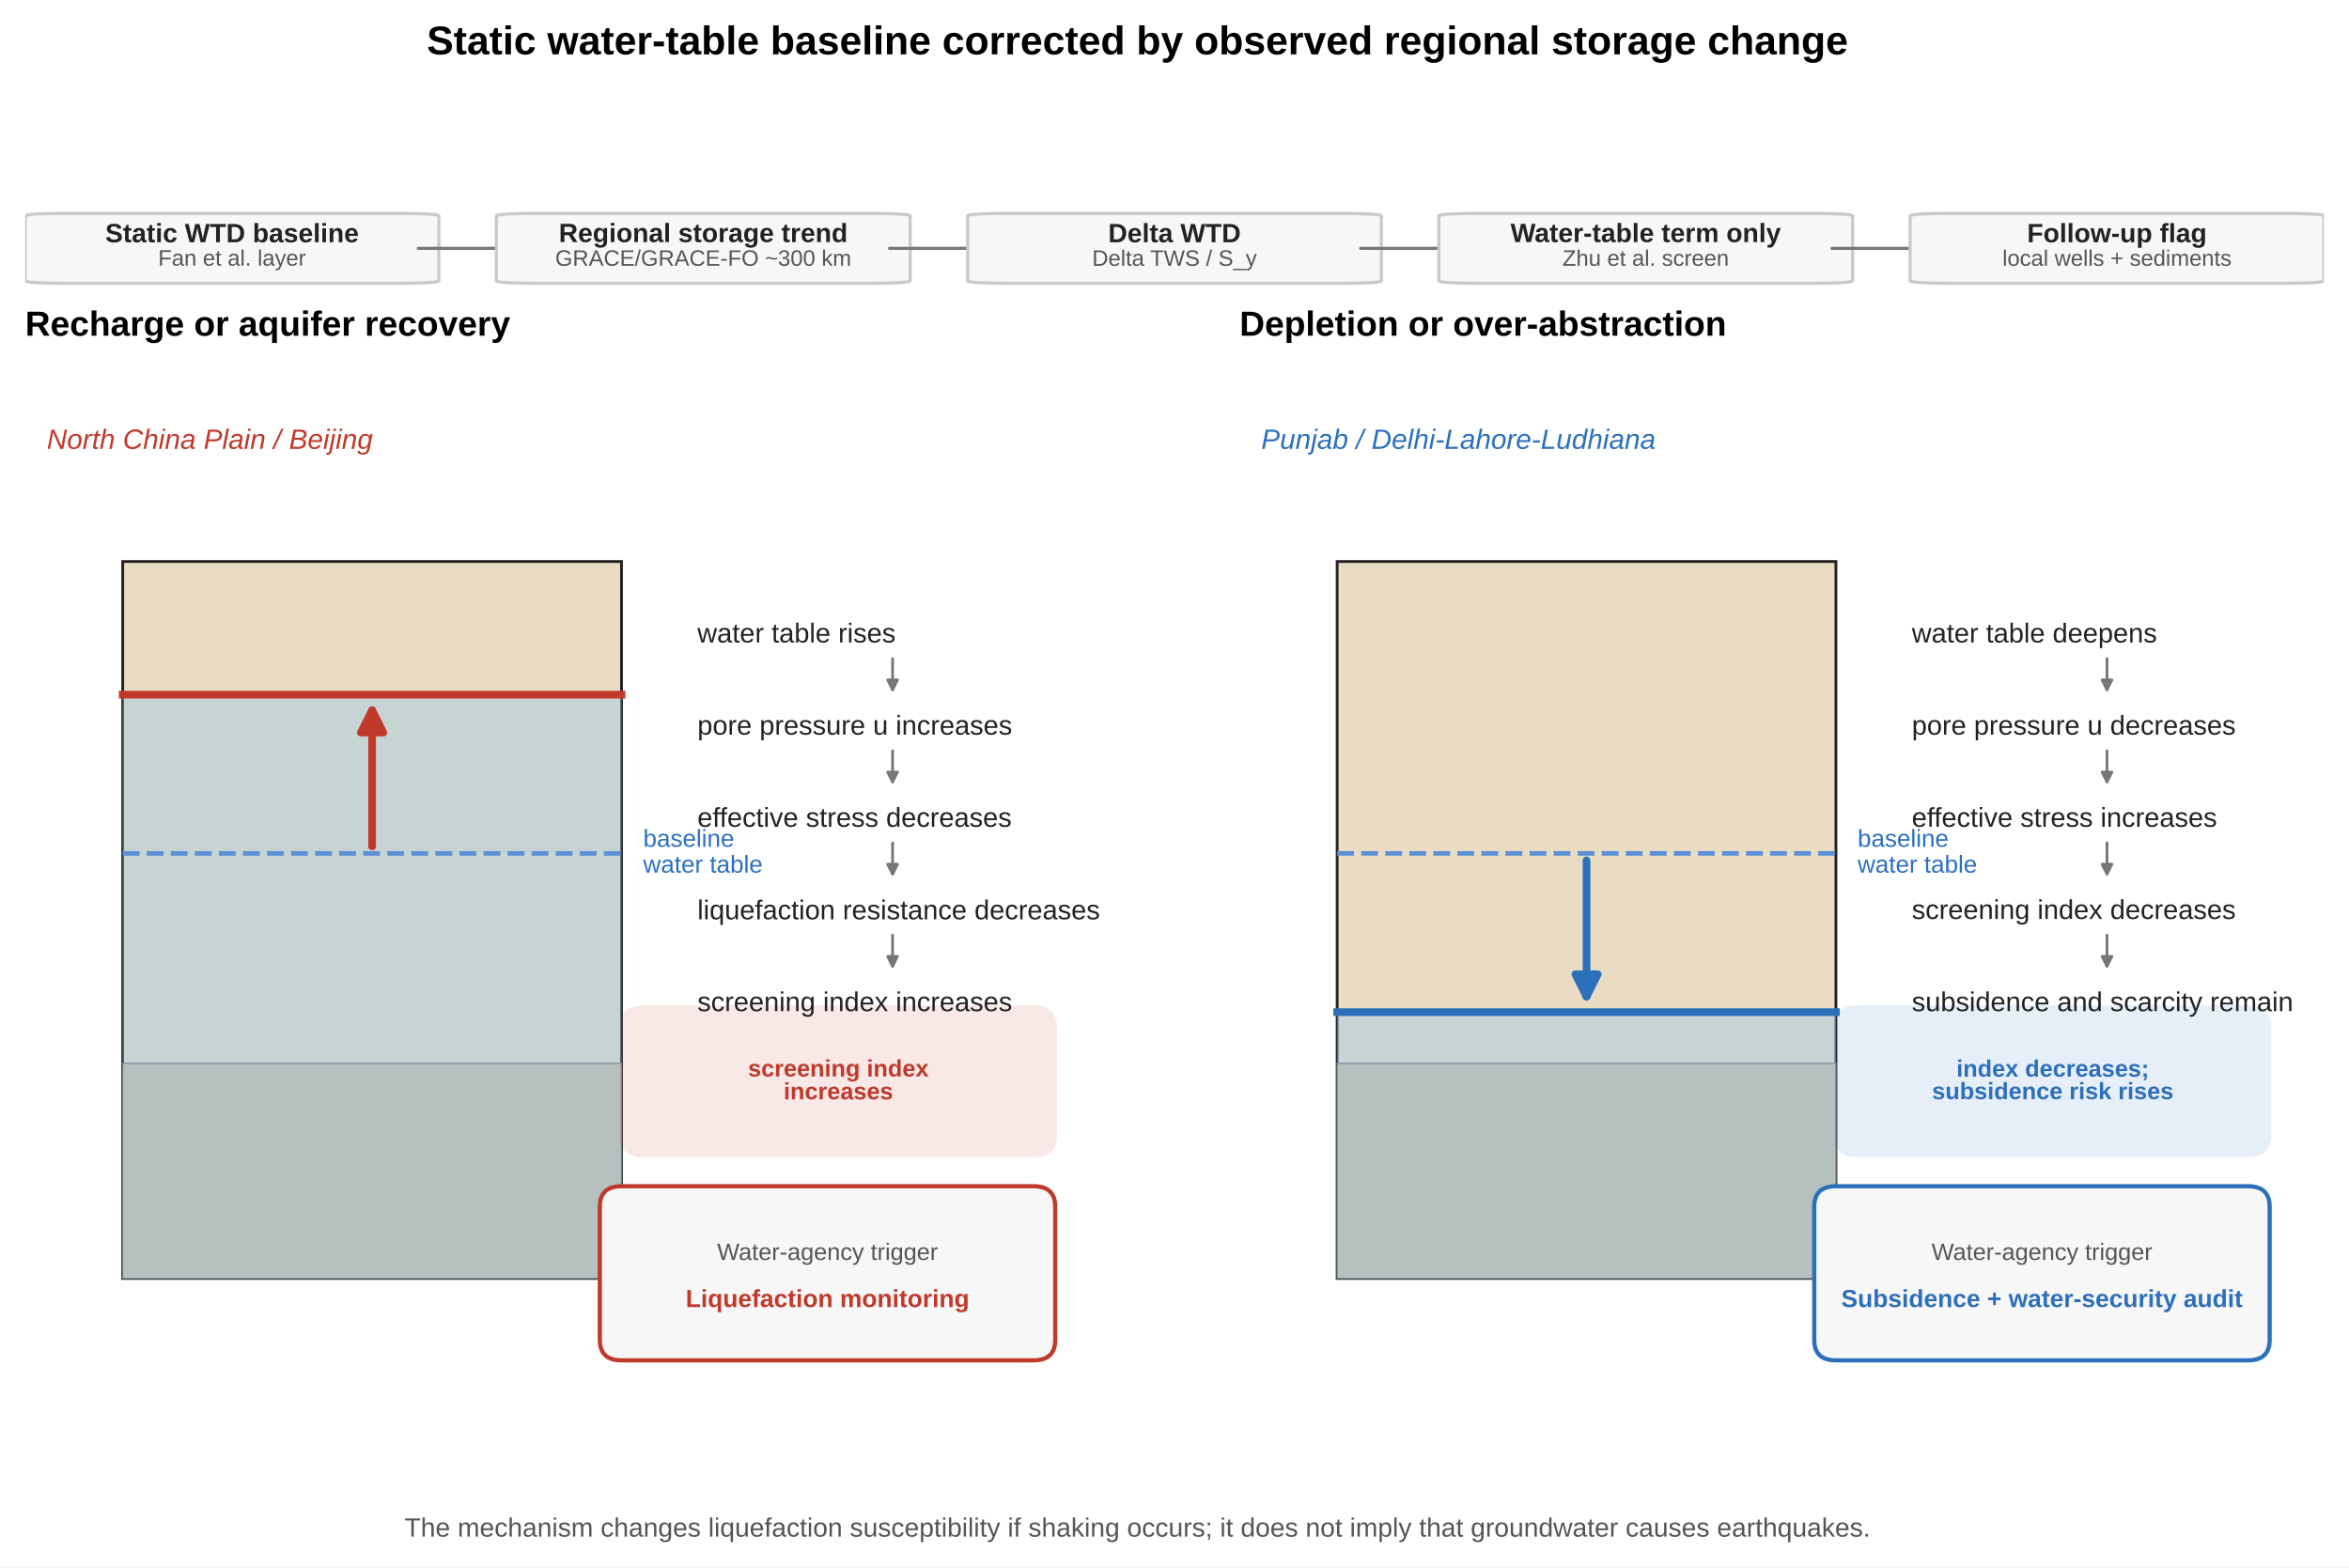
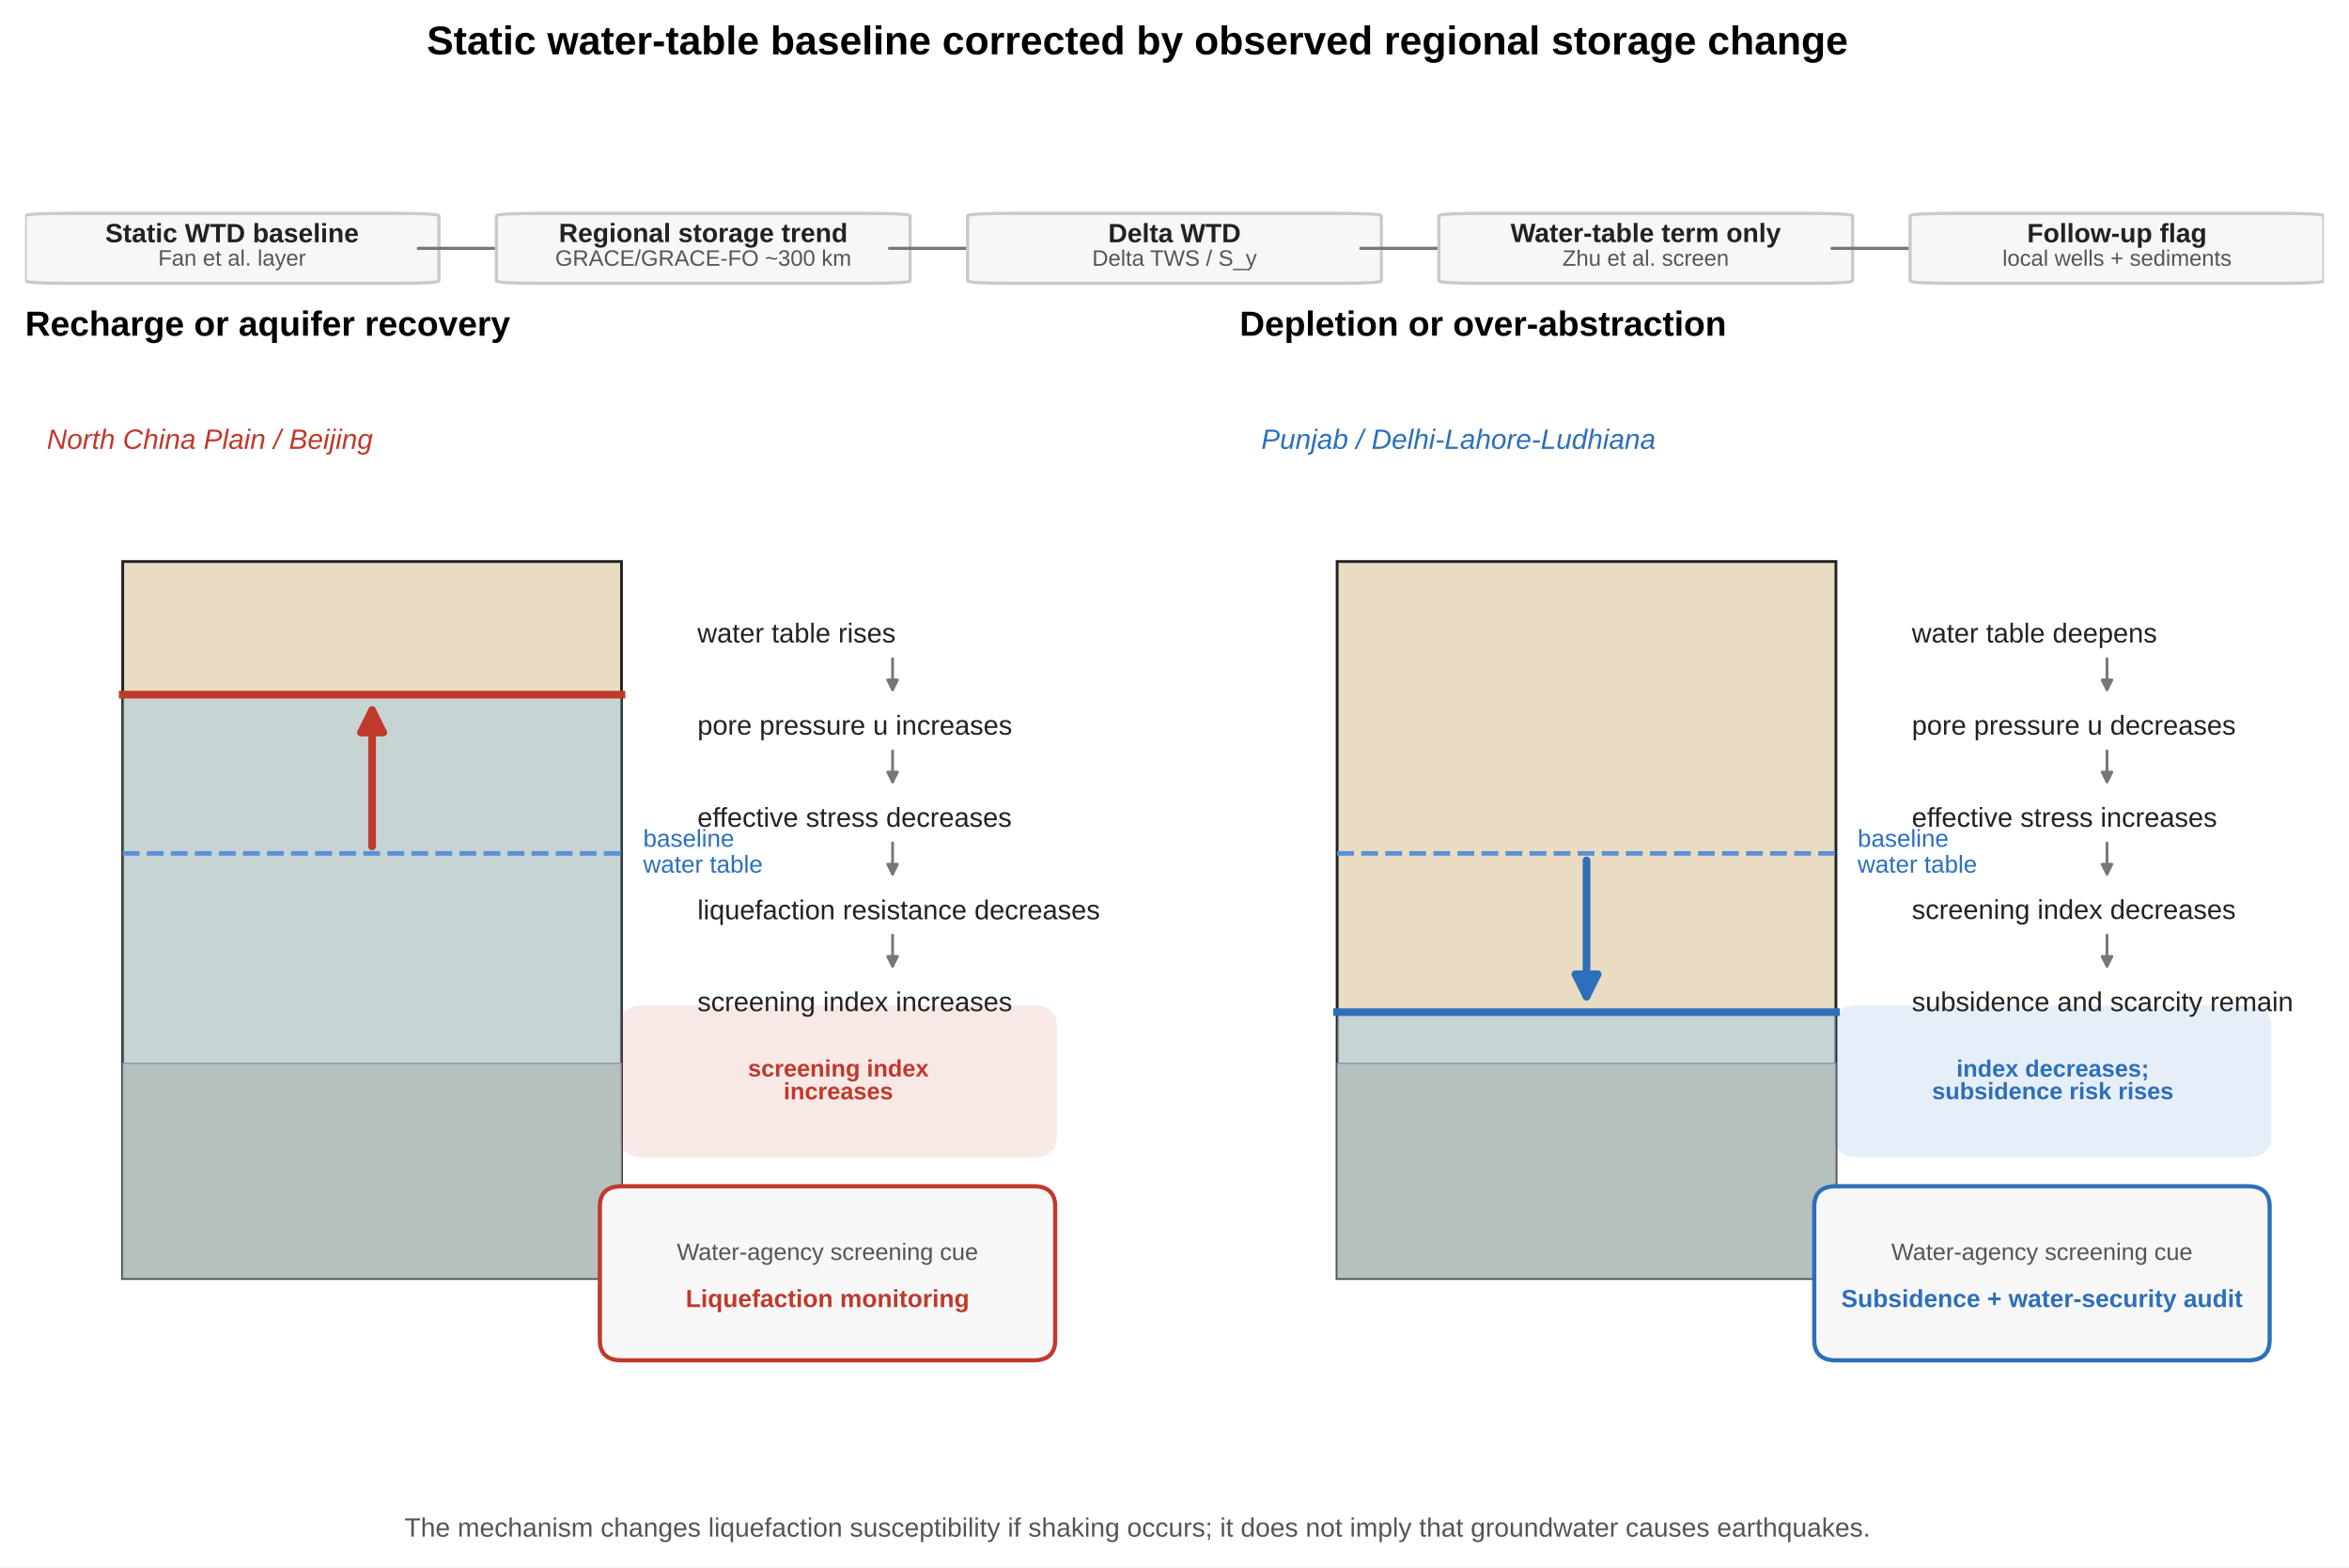
<svg xmlns="http://www.w3.org/2000/svg" width="672.84pt" height="449.008pt" viewBox="0 0 672.84 449.008" version="1.1">
  <defs>
    <style type="text/css">*{stroke-linejoin: round; stroke-linecap: butt}</style>
  </defs>
  <g id="figure_1">
    <g id="patch_1">
      <path d="M 0 449.008  L 672.84 449.008  L 672.84 -0  L 0 -0  z " style="fill: #ffffff" />
    </g>
    <g id="axes_1">
      <g id="patch_2">
-         <path d="M 20.369 81.167  L 112.55 81.167  Q 125.719 81.167 125.719 80.424  L 125.719 61.863  Q 125.719 61.121 112.55 61.121  L 20.369 61.121  Q 7.2 61.121 7.2 61.863  L 7.2 80.424  Q 7.2 81.167 20.369 81.167  z " clip-path="url(#p0ba6637717)" style="fill: #f7f7f7; stroke: #c9c9c9; stroke-width: 0.9; stroke-linejoin: miter" />
+         <path d="M 20.369 81.167  L 112.55 81.167  Q 125.719 81.167 125.719 80.424  L 125.719 61.863  Q 125.719 61.121 112.55 61.121  L 20.369 61.121  Q 7.2 61.121 7.2 61.863  L 7.2 80.424  Q 7.2 81.167 20.369 81.167  z " clip-path="url(#pd58da80e90)" style="fill: #f7f7f7; stroke: #c9c9c9; stroke-width: 0.9; stroke-linejoin: miter" />
      </g>
      <g id="patch_3">
-         <path d="M 119.815 71.144  Q 133.949 71.144 147.076 71.144  " clip-path="url(#p0ba6637717)" style="fill: none; stroke: #777777; stroke-width: 0.9; stroke-linecap: round" />
-         <path d="M 143.476 69.344  L 147.076 71.144  L 143.476 72.944  z " clip-path="url(#p0ba6637717)" style="fill: #777777; stroke: #777777; stroke-width: 0.9; stroke-linecap: round" />
+         <path d="M 119.815 71.144  Q 133.949 71.144 147.076 71.144  " clip-path="url(#pd58da80e90)" style="fill: none; stroke: #777777; stroke-width: 0.9; stroke-linecap: round" />
+         <path d="M 143.476 69.344  L 147.076 71.144  L 143.476 72.944  z " clip-path="url(#pd58da80e90)" style="fill: #777777; stroke: #777777; stroke-width: 0.9; stroke-linecap: round" />
      </g>
      <g id="patch_4">
-         <path d="M 155.349 81.167  L 247.531 81.167  Q 260.699 81.167 260.699 80.424  L 260.699 61.863  Q 260.699 61.121 247.531 61.121  L 155.349 61.121  Q 142.18 61.121 142.18 61.863  L 142.18 80.424  Q 142.18 81.167 155.349 81.167  z " clip-path="url(#p0ba6637717)" style="fill: #f7f7f7; stroke: #c9c9c9; stroke-width: 0.9; stroke-linejoin: miter" />
+         <path d="M 155.349 81.167  L 247.531 81.167  Q 260.699 81.167 260.699 80.424  L 260.699 61.863  Q 260.699 61.121 247.531 61.121  L 155.349 61.121  Q 142.18 61.121 142.18 61.863  L 142.18 80.424  Q 142.18 81.167 155.349 81.167  z " clip-path="url(#pd58da80e90)" style="fill: #f7f7f7; stroke: #c9c9c9; stroke-width: 0.9; stroke-linejoin: miter" />
      </g>
      <g id="patch_5">
-         <path d="M 254.795 71.144  Q 268.929 71.144 282.057 71.144  " clip-path="url(#p0ba6637717)" style="fill: none; stroke: #777777; stroke-width: 0.9; stroke-linecap: round" />
-         <path d="M 278.457 69.344  L 282.057 71.144  L 278.457 72.944  z " clip-path="url(#p0ba6637717)" style="fill: #777777; stroke: #777777; stroke-width: 0.9; stroke-linecap: round" />
+         <path d="M 254.795 71.144  Q 268.929 71.144 282.057 71.144  " clip-path="url(#pd58da80e90)" style="fill: none; stroke: #777777; stroke-width: 0.9; stroke-linecap: round" />
+         <path d="M 278.457 69.344  L 282.057 71.144  L 278.457 72.944  z " clip-path="url(#pd58da80e90)" style="fill: #777777; stroke: #777777; stroke-width: 0.9; stroke-linecap: round" />
      </g>
      <g id="patch_6">
-         <path d="M 290.329 81.167  L 382.511 81.167  Q 395.68 81.167 395.68 80.424  L 395.68 61.863  Q 395.68 61.121 382.511 61.121  L 290.329 61.121  Q 277.16 61.121 277.16 61.863  L 277.16 80.424  Q 277.16 81.167 290.329 81.167  z " clip-path="url(#p0ba6637717)" style="fill: #f7f7f7; stroke: #c9c9c9; stroke-width: 0.9; stroke-linejoin: miter" />
+         <path d="M 290.329 81.167  L 382.511 81.167  Q 395.68 81.167 395.68 80.424  L 395.68 61.863  Q 395.68 61.121 382.511 61.121  L 290.329 61.121  Q 277.16 61.121 277.16 61.863  L 277.16 80.424  Q 277.16 81.167 290.329 81.167  z " clip-path="url(#pd58da80e90)" style="fill: #f7f7f7; stroke: #c9c9c9; stroke-width: 0.9; stroke-linejoin: miter" />
      </g>
      <g id="patch_7">
-         <path d="M 389.775 71.144  Q 403.909 71.144 417.037 71.144  " clip-path="url(#p0ba6637717)" style="fill: none; stroke: #777777; stroke-width: 0.9; stroke-linecap: round" />
-         <path d="M 413.437 69.344  L 417.037 71.144  L 413.437 72.944  z " clip-path="url(#p0ba6637717)" style="fill: #777777; stroke: #777777; stroke-width: 0.9; stroke-linecap: round" />
+         <path d="M 389.775 71.144  Q 403.909 71.144 417.037 71.144  " clip-path="url(#pd58da80e90)" style="fill: none; stroke: #777777; stroke-width: 0.9; stroke-linecap: round" />
+         <path d="M 413.437 69.344  L 417.037 71.144  L 413.437 72.944  z " clip-path="url(#pd58da80e90)" style="fill: #777777; stroke: #777777; stroke-width: 0.9; stroke-linecap: round" />
      </g>
      <g id="patch_8">
-         <path d="M 425.309 81.167  L 517.491 81.167  Q 530.66 81.167 530.66 80.424  L 530.66 61.863  Q 530.66 61.121 517.491 61.121  L 425.309 61.121  Q 412.141 61.121 412.141 61.863  L 412.141 80.424  Q 412.141 81.167 425.309 81.167  z " clip-path="url(#p0ba6637717)" style="fill: #f7f7f7; stroke: #c9c9c9; stroke-width: 0.9; stroke-linejoin: miter" />
+         <path d="M 425.309 81.167  L 517.491 81.167  Q 530.66 81.167 530.66 80.424  L 530.66 61.863  Q 530.66 61.121 517.491 61.121  L 425.309 61.121  Q 412.141 61.121 412.141 61.863  L 412.141 80.424  Q 412.141 81.167 425.309 81.167  z " clip-path="url(#pd58da80e90)" style="fill: #f7f7f7; stroke: #c9c9c9; stroke-width: 0.9; stroke-linejoin: miter" />
      </g>
      <g id="patch_9">
-         <path d="M 524.755 71.144  Q 538.889 71.144 552.017 71.144  " clip-path="url(#p0ba6637717)" style="fill: none; stroke: #777777; stroke-width: 0.9; stroke-linecap: round" />
-         <path d="M 548.417 69.344  L 552.017 71.144  L 548.417 72.944  z " clip-path="url(#p0ba6637717)" style="fill: #777777; stroke: #777777; stroke-width: 0.9; stroke-linecap: round" />
+         <path d="M 524.755 71.144  Q 538.889 71.144 552.017 71.144  " clip-path="url(#pd58da80e90)" style="fill: none; stroke: #777777; stroke-width: 0.9; stroke-linecap: round" />
+         <path d="M 548.417 69.344  L 552.017 71.144  L 548.417 72.944  z " clip-path="url(#pd58da80e90)" style="fill: #777777; stroke: #777777; stroke-width: 0.9; stroke-linecap: round" />
      </g>
      <g id="patch_10">
-         <path d="M 560.29 81.167  L 652.471 81.167  Q 665.64 81.167 665.64 80.424  L 665.64 61.863  Q 665.64 61.121 652.471 61.121  L 560.29 61.121  Q 547.121 61.121 547.121 61.863  L 547.121 80.424  Q 547.121 81.167 560.29 81.167  z " clip-path="url(#p0ba6637717)" style="fill: #f7f7f7; stroke: #c9c9c9; stroke-width: 0.9; stroke-linejoin: miter" />
+         <path d="M 560.29 81.167  L 652.471 81.167  Q 665.64 81.167 665.64 80.424  L 665.64 61.863  Q 665.64 61.121 652.471 61.121  L 560.29 61.121  Q 547.121 61.121 547.121 61.863  L 547.121 80.424  Q 547.121 81.167 560.29 81.167  z " clip-path="url(#pd58da80e90)" style="fill: #f7f7f7; stroke: #c9c9c9; stroke-width: 0.9; stroke-linejoin: miter" />
      </g>
      <g id="text_1">
        <text style="font-weight: 700; font-size: 7.6px; font-family: 'Arial', 'Helvetica', 'DejaVu Sans', sans-serif; text-anchor: middle; fill: #222222" x="66.46" y="69.401" transform="rotate(-0 66.4596 69.4014)">Static WTD baseline</text>
      </g>
      <g id="text_2">
        <text style="font-size: 6.4px; font-family: 'Arial', 'Helvetica', 'DejaVu Sans', sans-serif; text-anchor: middle; fill: #555555" x="66.46" y="76.102" transform="rotate(-0 66.4596 76.10157)">Fan et al. layer</text>
      </g>
      <g id="text_3">
        <text style="font-weight: 700; font-size: 7.6px; font-family: 'Arial', 'Helvetica', 'DejaVu Sans', sans-serif; text-anchor: middle; fill: #222222" x="201.44" y="69.352" transform="rotate(-0 201.4398 69.35153)">Regional storage trend</text>
      </g>
      <g id="text_4">
        <text style="font-size: 6.4px; font-family: 'Arial', 'Helvetica', 'DejaVu Sans', sans-serif; text-anchor: middle; fill: #555555" x="201.44" y="76.139" transform="rotate(-0 201.4398 76.13907)">GRACE/GRACE-FO ~300 km</text>
      </g>
      <g id="text_5">
        <text style="font-weight: 700; font-size: 7.6px; font-family: 'Arial', 'Helvetica', 'DejaVu Sans', sans-serif; text-anchor: middle; fill: #222222" x="336.42" y="69.401" transform="rotate(-0 336.42 69.4014)">Delta WTD</text>
      </g>
      <g id="text_6">
        <text style="font-size: 6.4px; font-family: 'Arial', 'Helvetica', 'DejaVu Sans', sans-serif; text-anchor: middle; fill: #555555" x="336.42" y="76.141" transform="rotate(-0 336.42 76.14057)">Delta TWS / S_y</text>
      </g>
      <g id="text_7">
        <text style="font-weight: 700; font-size: 7.6px; font-family: 'Arial', 'Helvetica', 'DejaVu Sans', sans-serif; text-anchor: middle; fill: #222222" x="471.4" y="69.352" transform="rotate(-0 471.4002 69.35153)">Water-table term only</text>
      </g>
      <g id="text_8">
        <text style="font-size: 6.4px; font-family: 'Arial', 'Helvetica', 'DejaVu Sans', sans-serif; text-anchor: middle; fill: #555555" x="471.4" y="76.139" transform="rotate(-0 471.4002 76.13907)">Zhu et al. screen</text>
      </g>
      <g id="text_9">
        <text style="font-weight: 700; font-size: 7.6px; font-family: 'Arial', 'Helvetica', 'DejaVu Sans', sans-serif; text-anchor: middle; fill: #222222" x="606.38" y="69.398" transform="rotate(-0 606.3804 69.39784)">Follow-up flag</text>
      </g>
      <g id="text_10">
        <text style="font-size: 6.4px; font-family: 'Arial', 'Helvetica', 'DejaVu Sans', sans-serif; text-anchor: middle; fill: #555555" x="606.38" y="76.139" transform="rotate(-0 606.3804 76.13907)">local wells + sediments</text>
      </g>
    </g>
    <g id="axes_2">
      <g id="patch_11">
-         <path d="M 35.153 366.229  L 178.022 366.229  L 178.022 160.86  L 35.153 160.86  z " clip-path="url(#pc27af733c6)" style="fill: #e9dcc3; stroke: #222222; stroke-width: 0.8; stroke-linejoin: miter" />
+         <path d="M 35.153 366.229  L 178.022 366.229  L 178.022 160.86  L 35.153 160.86  z " clip-path="url(#p8faf7366a4)" style="fill: #e9dcc3; stroke: #222222; stroke-width: 0.8; stroke-linejoin: miter" />
      </g>
      <g id="patch_12">
-         <path d="M 35.153 366.229  L 178.022 366.229  L 178.022 304.619  L 35.153 304.619  z " clip-path="url(#pc27af733c6)" style="fill: #c8b89d; stroke: #6f6f6f; stroke-width: 0.4; stroke-linejoin: miter" />
+         <path d="M 35.153 366.229  L 178.022 366.229  L 178.022 304.619  L 35.153 304.619  z " clip-path="url(#p8faf7366a4)" style="fill: #c8b89d; stroke: #6f6f6f; stroke-width: 0.4; stroke-linejoin: miter" />
      </g>
      <g id="patch_13">
-         <path d="M 35.153 366.229  L 178.022 366.229  L 178.022 199  L 35.153 199  z " clip-path="url(#pc27af733c6)" style="fill: #9ec9e8; opacity: 0.45" />
+         <path d="M 35.153 366.229  L 178.022 366.229  L 178.022 199  L 35.153 199  z " clip-path="url(#p8faf7366a4)" style="fill: #9ec9e8; opacity: 0.45" />
      </g>
      <g id="patch_14">
-         <path d="M 106.587 242.473  Q 106.587 221.736 106.587 203.457  " clip-path="url(#pc27af733c6)" style="fill: none; stroke: #c0392b; stroke-width: 2.2; stroke-linecap: round" />
-         <path d="M 103.387 209.857  L 106.587 203.457  L 109.787 209.857  z " clip-path="url(#pc27af733c6)" style="fill: #c0392b; stroke: #c0392b; stroke-width: 2.2; stroke-linecap: round" />
+         <path d="M 106.587 242.473  Q 106.587 221.736 106.587 203.457  " clip-path="url(#p8faf7366a4)" style="fill: none; stroke: #c0392b; stroke-width: 2.2; stroke-linecap: round" />
+         <path d="M 103.387 209.857  L 106.587 203.457  L 109.787 209.857  z " clip-path="url(#p8faf7366a4)" style="fill: #c0392b; stroke: #c0392b; stroke-width: 2.2; stroke-linecap: round" />
      </g>
      <g id="patch_15">
-         <path d="M 255.668 188.681  Q 255.668 193.574 255.668 197.572  " clip-path="url(#pc27af733c6)" style="fill: none; stroke: #777777; stroke-width: 0.8; stroke-linecap: round" />
-         <path d="M 257.068 194.772  L 255.668 197.572  L 254.268 194.772  z " clip-path="url(#pc27af733c6)" style="fill: #777777; stroke: #777777; stroke-width: 0.8; stroke-linecap: round" />
+         <path d="M 255.668 188.681  Q 255.668 193.574 255.668 197.572  " clip-path="url(#p8faf7366a4)" style="fill: none; stroke: #777777; stroke-width: 0.8; stroke-linecap: round" />
+         <path d="M 257.068 194.772  L 255.668 197.572  L 254.268 194.772  z " clip-path="url(#p8faf7366a4)" style="fill: #777777; stroke: #777777; stroke-width: 0.8; stroke-linecap: round" />
      </g>
      <g id="patch_16">
-         <path d="M 255.668 215.085  Q 255.668 219.978 255.668 223.977  " clip-path="url(#pc27af733c6)" style="fill: none; stroke: #777777; stroke-width: 0.8; stroke-linecap: round" />
-         <path d="M 257.068 221.177  L 255.668 223.977  L 254.268 221.177  z " clip-path="url(#pc27af733c6)" style="fill: #777777; stroke: #777777; stroke-width: 0.8; stroke-linecap: round" />
+         <path d="M 255.668 215.085  Q 255.668 219.978 255.668 223.977  " clip-path="url(#p8faf7366a4)" style="fill: none; stroke: #777777; stroke-width: 0.8; stroke-linecap: round" />
+         <path d="M 257.068 221.177  L 255.668 223.977  L 254.268 221.177  z " clip-path="url(#p8faf7366a4)" style="fill: #777777; stroke: #777777; stroke-width: 0.8; stroke-linecap: round" />
      </g>
      <g id="patch_17">
-         <path d="M 255.668 241.49  Q 255.668 246.383 255.668 250.382  " clip-path="url(#pc27af733c6)" style="fill: none; stroke: #777777; stroke-width: 0.8; stroke-linecap: round" />
-         <path d="M 257.068 247.582  L 255.668 250.382  L 254.268 247.582  z " clip-path="url(#pc27af733c6)" style="fill: #777777; stroke: #777777; stroke-width: 0.8; stroke-linecap: round" />
+         <path d="M 255.668 241.49  Q 255.668 246.383 255.668 250.382  " clip-path="url(#p8faf7366a4)" style="fill: none; stroke: #777777; stroke-width: 0.8; stroke-linecap: round" />
+         <path d="M 257.068 247.582  L 255.668 250.382  L 254.268 247.582  z " clip-path="url(#p8faf7366a4)" style="fill: #777777; stroke: #777777; stroke-width: 0.8; stroke-linecap: round" />
      </g>
      <g id="patch_18">
-         <path d="M 255.668 267.895  Q 255.668 272.788 255.668 276.786  " clip-path="url(#pc27af733c6)" style="fill: none; stroke: #777777; stroke-width: 0.8; stroke-linecap: round" />
-         <path d="M 257.068 273.986  L 255.668 276.786  L 254.268 273.986  z " clip-path="url(#pc27af733c6)" style="fill: #777777; stroke: #777777; stroke-width: 0.8; stroke-linecap: round" />
+         <path d="M 255.668 267.895  Q 255.668 272.788 255.668 276.786  " clip-path="url(#p8faf7366a4)" style="fill: none; stroke: #777777; stroke-width: 0.8; stroke-linecap: round" />
+         <path d="M 257.068 273.986  L 255.668 276.786  L 254.268 273.986  z " clip-path="url(#p8faf7366a4)" style="fill: #777777; stroke: #777777; stroke-width: 0.8; stroke-linecap: round" />
      </g>
      <g id="patch_19">
-         <path d="M 184.233 331.023  L 296.044 331.023  Q 302.256 331.023 302.256 325.155  L 302.256 294.35  Q 302.256 288.482 296.044 288.482  L 184.233 288.482  Q 178.022 288.482 178.022 294.35  L 178.022 325.155  Q 178.022 331.023 184.233 331.023  z " clip-path="url(#pc27af733c6)" style="fill: #c0392b; opacity: 0.12; stroke: #c0392b; stroke-linejoin: miter" />
+         <path d="M 184.233 331.023  L 296.044 331.023  Q 302.256 331.023 302.256 325.155  L 302.256 294.35  Q 302.256 288.482 296.044 288.482  L 184.233 288.482  Q 178.022 288.482 178.022 294.35  L 178.022 325.155  Q 178.022 331.023 184.233 331.023  z " clip-path="url(#p8faf7366a4)" style="fill: #c0392b; opacity: 0.12; stroke: #c0392b; stroke-linejoin: miter" />
      </g>
      <g id="patch_20">
-         <path d="M 178.022 389.7  L 296.044 389.7  Q 302.256 389.7 302.256 383.833  L 302.256 345.692  Q 302.256 339.825 296.044 339.825  L 178.022 339.825  Q 171.81 339.825 171.81 345.692  L 171.81 383.833  Q 171.81 389.7 178.022 389.7  z " clip-path="url(#pc27af733c6)" style="fill: #f7f7f7; stroke: #c0392b; stroke-width: 1.2; stroke-linejoin: miter" />
+         <path d="M 178.022 389.7  L 296.044 389.7  Q 302.256 389.7 302.256 383.833  L 302.256 345.692  Q 302.256 339.825 296.044 339.825  L 178.022 339.825  Q 171.81 339.825 171.81 345.692  L 171.81 383.833  Q 171.81 389.7 178.022 389.7  z " clip-path="url(#p8faf7366a4)" style="fill: #f7f7f7; stroke: #c0392b; stroke-width: 1.2; stroke-linejoin: miter" />
      </g>
      <g id="line2d_1">
-         <path d="M 35.153 244.474  L 178.022 244.474  " clip-path="url(#pc27af733c6)" style="fill: none; stroke-dasharray: 4.81,2.08; stroke-dashoffset: 0; stroke: #5c8fd6; stroke-width: 1.3" />
+         <path d="M 35.153 244.474  L 178.022 244.474  " clip-path="url(#p8faf7366a4)" style="fill: none; stroke-dasharray: 4.81,2.08; stroke-dashoffset: 0; stroke: #5c8fd6; stroke-width: 1.3" />
      </g>
      <g id="line2d_2">
-         <path d="M 35.153 199  L 178.022 199  " clip-path="url(#pc27af733c6)" style="fill: none; stroke: #c0392b; stroke-width: 2.2; stroke-linecap: square" />
+         <path d="M 35.153 199  L 178.022 199  " clip-path="url(#p8faf7366a4)" style="fill: none; stroke: #c0392b; stroke-width: 2.2; stroke-linecap: square" />
      </g>
      <g id="text_11">
        <text style="font-style: italic; font-size: 8px; font-family: 'Arial', 'Helvetica', 'DejaVu Sans', sans-serif; text-anchor: start; fill: #c0392b" x="13.412" y="128.587" transform="rotate(-0 13.4117 128.5872)">North China Plain / Beijing</text>
      </g>
      <g id="text_12">
        <text style="font-size: 7px; font-family: 'Arial', 'Helvetica', 'DejaVu Sans', sans-serif; fill: #2b6fc1" transform="translate(184.2334 242.5822)">baseline</text>
        <text style="font-size: 7px; font-family: 'Arial', 'Helvetica', 'DejaVu Sans', sans-serif; fill: #2b6fc1" transform="translate(184.2334 249.986)">water table</text>
      </g>
      <g id="text_13">
        <text style="font-size: 7.8px; font-family: 'Arial', 'Helvetica', 'DejaVu Sans', sans-serif; text-anchor: start; fill: #222222" x="199.763" y="184.046" transform="rotate(-0 199.7626 184.0459)">water table rises</text>
      </g>
      <g id="text_14">
        <text style="font-size: 7.8px; font-family: 'Arial', 'Helvetica', 'DejaVu Sans', sans-serif; text-anchor: start; fill: #222222" x="199.763" y="210.451" transform="rotate(-0 199.7626 210.4505)">pore pressure u increases</text>
      </g>
      <g id="text_15">
        <text style="font-size: 7.8px; font-family: 'Arial', 'Helvetica', 'DejaVu Sans', sans-serif; text-anchor: start; fill: #222222" x="199.763" y="236.855" transform="rotate(-0 199.7626 236.8552)">effective stress decreases</text>
      </g>
      <g id="text_16">
        <text style="font-size: 7.8px; font-family: 'Arial', 'Helvetica', 'DejaVu Sans', sans-serif; text-anchor: start; fill: #222222" x="199.763" y="263.355" transform="rotate(-0 199.7626 263.355)">liquefaction resistance decreases</text>
      </g>
      <g id="text_17">
        <text style="font-size: 7.8px; font-family: 'Arial', 'Helvetica', 'DejaVu Sans', sans-serif; text-anchor: start; fill: #222222" x="199.763" y="289.665" transform="rotate(-0 199.7626 289.6646)">screening index increases</text>
      </g>
      <g id="text_18">
        <text style="font-weight: 700; font-size: 6.8px; font-family: 'Arial', 'Helvetica', 'DejaVu Sans', sans-serif; fill: #c0392b" transform="translate(214.2541 308.3912)">screening index</text>
        <text style="font-weight: 700; font-size: 6.8px; font-family: 'Arial', 'Helvetica', 'DejaVu Sans', sans-serif; fill: #c0392b" transform="translate(224.4498 314.9331)">increases</text>
      </g>
      <g id="text_19">
-         <text style="font-size: 6.8px; font-family: 'Arial', 'Helvetica', 'DejaVu Sans', sans-serif; text-anchor: middle; fill: #555555" x="237.033" y="360.949" transform="rotate(-0 237.0328 360.9485)">Water-agency trigger</text>
+         <text style="font-size: 6.8px; font-family: 'Arial', 'Helvetica', 'DejaVu Sans', sans-serif; text-anchor: middle; fill: #555555" x="237.033" y="360.949" transform="rotate(-0 237.0328 360.9485)">Water-agency screening cue</text>
      </g>
      <g id="text_20">
        <text style="font-weight: 700; font-size: 7.1px; font-family: 'Arial', 'Helvetica', 'DejaVu Sans', sans-serif; text-anchor: middle; fill: #c0392b" x="237.033" y="374.444" transform="rotate(-0 237.0328 374.4442)">Liquefaction monitoring</text>
      </g>
      <g id="text_21">
        <text style="font-weight: 700; font-size: 10px; font-family: 'Arial', 'Helvetica', 'DejaVu Sans', sans-serif; text-anchor: start" x="7.2" y="96.183" transform="rotate(-0 7.2 96.18255)">Recharge or aquifer recovery</text>
      </g>
    </g>
    <g id="axes_3">
      <g id="patch_21">
-         <path d="M 383.008 366.229  L 525.877 366.229  L 525.877 160.86  L 383.008 160.86  z " clip-path="url(#p8370d87712)" style="fill: #e9dcc3; stroke: #222222; stroke-width: 0.8; stroke-linejoin: miter" />
+         <path d="M 383.008 366.229  L 525.877 366.229  L 525.877 160.86  L 383.008 160.86  z " clip-path="url(#p1b2dfe3661)" style="fill: #e9dcc3; stroke: #222222; stroke-width: 0.8; stroke-linejoin: miter" />
      </g>
      <g id="patch_22">
-         <path d="M 383.008 366.229  L 525.877 366.229  L 525.877 304.619  L 383.008 304.619  z " clip-path="url(#p8370d87712)" style="fill: #c8b89d; stroke: #6f6f6f; stroke-width: 0.4; stroke-linejoin: miter" />
+         <path d="M 383.008 366.229  L 525.877 366.229  L 525.877 304.619  L 383.008 304.619  z " clip-path="url(#p1b2dfe3661)" style="fill: #c8b89d; stroke: #6f6f6f; stroke-width: 0.4; stroke-linejoin: miter" />
      </g>
      <g id="patch_23">
-         <path d="M 383.008 366.229  L 525.877 366.229  L 525.877 289.949  L 383.008 289.949  z " clip-path="url(#p8370d87712)" style="fill: #9ec9e8; opacity: 0.45" />
+         <path d="M 383.008 366.229  L 525.877 366.229  L 525.877 289.949  L 383.008 289.949  z " clip-path="url(#p1b2dfe3661)" style="fill: #9ec9e8; opacity: 0.45" />
      </g>
      <g id="patch_24">
-         <path d="M 454.442 246.476  Q 454.442 267.213 454.442 285.492  " clip-path="url(#p8370d87712)" style="fill: none; stroke: #2c6fbb; stroke-width: 2.2; stroke-linecap: round" />
-         <path d="M 457.642 279.092  L 454.442 285.492  L 451.242 279.092  z " clip-path="url(#p8370d87712)" style="fill: #2c6fbb; stroke: #2c6fbb; stroke-width: 2.2; stroke-linecap: round" />
+         <path d="M 454.442 246.476  Q 454.442 267.213 454.442 285.492  " clip-path="url(#p1b2dfe3661)" style="fill: none; stroke: #2c6fbb; stroke-width: 2.2; stroke-linecap: round" />
+         <path d="M 457.642 279.092  L 454.442 285.492  L 451.242 279.092  z " clip-path="url(#p1b2dfe3661)" style="fill: #2c6fbb; stroke: #2c6fbb; stroke-width: 2.2; stroke-linecap: round" />
      </g>
      <g id="patch_25">
-         <path d="M 603.523 188.681  Q 603.523 193.574 603.523 197.572  " clip-path="url(#p8370d87712)" style="fill: none; stroke: #777777; stroke-width: 0.8; stroke-linecap: round" />
-         <path d="M 604.923 194.772  L 603.523 197.572  L 602.123 194.772  z " clip-path="url(#p8370d87712)" style="fill: #777777; stroke: #777777; stroke-width: 0.8; stroke-linecap: round" />
+         <path d="M 603.523 188.681  Q 603.523 193.574 603.523 197.572  " clip-path="url(#p1b2dfe3661)" style="fill: none; stroke: #777777; stroke-width: 0.8; stroke-linecap: round" />
+         <path d="M 604.923 194.772  L 603.523 197.572  L 602.123 194.772  z " clip-path="url(#p1b2dfe3661)" style="fill: #777777; stroke: #777777; stroke-width: 0.8; stroke-linecap: round" />
      </g>
      <g id="patch_26">
-         <path d="M 603.523 215.085  Q 603.523 219.978 603.523 223.977  " clip-path="url(#p8370d87712)" style="fill: none; stroke: #777777; stroke-width: 0.8; stroke-linecap: round" />
-         <path d="M 604.923 221.177  L 603.523 223.977  L 602.123 221.177  z " clip-path="url(#p8370d87712)" style="fill: #777777; stroke: #777777; stroke-width: 0.8; stroke-linecap: round" />
+         <path d="M 603.523 215.085  Q 603.523 219.978 603.523 223.977  " clip-path="url(#p1b2dfe3661)" style="fill: none; stroke: #777777; stroke-width: 0.8; stroke-linecap: round" />
+         <path d="M 604.923 221.177  L 603.523 223.977  L 602.123 221.177  z " clip-path="url(#p1b2dfe3661)" style="fill: #777777; stroke: #777777; stroke-width: 0.8; stroke-linecap: round" />
      </g>
      <g id="patch_27">
-         <path d="M 603.523 241.49  Q 603.523 246.383 603.523 250.382  " clip-path="url(#p8370d87712)" style="fill: none; stroke: #777777; stroke-width: 0.8; stroke-linecap: round" />
-         <path d="M 604.923 247.582  L 603.523 250.382  L 602.123 247.582  z " clip-path="url(#p8370d87712)" style="fill: #777777; stroke: #777777; stroke-width: 0.8; stroke-linecap: round" />
+         <path d="M 603.523 241.49  Q 603.523 246.383 603.523 250.382  " clip-path="url(#p1b2dfe3661)" style="fill: none; stroke: #777777; stroke-width: 0.8; stroke-linecap: round" />
+         <path d="M 604.923 247.582  L 603.523 250.382  L 602.123 247.582  z " clip-path="url(#p1b2dfe3661)" style="fill: #777777; stroke: #777777; stroke-width: 0.8; stroke-linecap: round" />
      </g>
      <g id="patch_28">
-         <path d="M 603.523 267.895  Q 603.523 272.788 603.523 276.786  " clip-path="url(#p8370d87712)" style="fill: none; stroke: #777777; stroke-width: 0.8; stroke-linecap: round" />
-         <path d="M 604.923 273.986  L 603.523 276.786  L 602.123 273.986  z " clip-path="url(#p8370d87712)" style="fill: #777777; stroke: #777777; stroke-width: 0.8; stroke-linecap: round" />
+         <path d="M 603.523 267.895  Q 603.523 272.788 603.523 276.786  " clip-path="url(#p1b2dfe3661)" style="fill: none; stroke: #777777; stroke-width: 0.8; stroke-linecap: round" />
+         <path d="M 604.923 273.986  L 603.523 276.786  L 602.123 273.986  z " clip-path="url(#p1b2dfe3661)" style="fill: #777777; stroke: #777777; stroke-width: 0.8; stroke-linecap: round" />
      </g>
      <g id="patch_29">
-         <path d="M 532.088 331.023  L 643.899 331.023  Q 650.111 331.023 650.111 325.155  L 650.111 294.35  Q 650.111 288.482 643.899 288.482  L 532.088 288.482  Q 525.877 288.482 525.877 294.35  L 525.877 325.155  Q 525.877 331.023 532.088 331.023  z " clip-path="url(#p8370d87712)" style="fill: #2c6fbb; opacity: 0.12; stroke: #2c6fbb; stroke-linejoin: miter" />
+         <path d="M 532.088 331.023  L 643.899 331.023  Q 650.111 331.023 650.111 325.155  L 650.111 294.35  Q 650.111 288.482 643.899 288.482  L 532.088 288.482  Q 525.877 288.482 525.877 294.35  L 525.877 325.155  Q 525.877 331.023 532.088 331.023  z " clip-path="url(#p1b2dfe3661)" style="fill: #2c6fbb; opacity: 0.12; stroke: #2c6fbb; stroke-linejoin: miter" />
      </g>
      <g id="patch_30">
-         <path d="M 525.877 389.7  L 643.899 389.7  Q 650.111 389.7 650.111 383.833  L 650.111 345.692  Q 650.111 339.825 643.899 339.825  L 525.877 339.825  Q 519.665 339.825 519.665 345.692  L 519.665 383.833  Q 519.665 389.7 525.877 389.7  z " clip-path="url(#p8370d87712)" style="fill: #f7f7f7; stroke: #2c6fbb; stroke-width: 1.2; stroke-linejoin: miter" />
+         <path d="M 525.877 389.7  L 643.899 389.7  Q 650.111 389.7 650.111 383.833  L 650.111 345.692  Q 650.111 339.825 643.899 339.825  L 525.877 339.825  Q 519.665 339.825 519.665 345.692  L 519.665 383.833  Q 519.665 389.7 525.877 389.7  z " clip-path="url(#p1b2dfe3661)" style="fill: #f7f7f7; stroke: #2c6fbb; stroke-width: 1.2; stroke-linejoin: miter" />
      </g>
      <g id="line2d_3">
-         <path d="M 383.008 244.474  L 525.877 244.474  " clip-path="url(#p8370d87712)" style="fill: none; stroke-dasharray: 4.81,2.08; stroke-dashoffset: 0; stroke: #5c8fd6; stroke-width: 1.3" />
+         <path d="M 383.008 244.474  L 525.877 244.474  " clip-path="url(#p1b2dfe3661)" style="fill: none; stroke-dasharray: 4.81,2.08; stroke-dashoffset: 0; stroke: #5c8fd6; stroke-width: 1.3" />
      </g>
      <g id="line2d_4">
-         <path d="M 383.008 289.949  L 525.877 289.949  " clip-path="url(#p8370d87712)" style="fill: none; stroke: #2c6fbb; stroke-width: 2.2; stroke-linecap: square" />
+         <path d="M 383.008 289.949  L 525.877 289.949  " clip-path="url(#p1b2dfe3661)" style="fill: none; stroke: #2c6fbb; stroke-width: 2.2; stroke-linecap: square" />
      </g>
      <g id="text_22">
        <text style="font-style: italic; font-size: 8px; font-family: 'Arial', 'Helvetica', 'DejaVu Sans', sans-serif; text-anchor: start; fill: #2c6fbb" x="361.267" y="128.587" transform="rotate(-0 361.2668 128.5872)">Punjab / Delhi-Lahore-Ludhiana</text>
      </g>
      <g id="text_23">
        <text style="font-size: 7px; font-family: 'Arial', 'Helvetica', 'DejaVu Sans', sans-serif; fill: #2b6fc1" transform="translate(532.0885 242.5822)">baseline</text>
        <text style="font-size: 7px; font-family: 'Arial', 'Helvetica', 'DejaVu Sans', sans-serif; fill: #2b6fc1" transform="translate(532.0885 249.986)">water table</text>
      </g>
      <g id="text_24">
        <text style="font-size: 7.8px; font-family: 'Arial', 'Helvetica', 'DejaVu Sans', sans-serif; text-anchor: start; fill: #222222" x="547.618" y="184.046" transform="rotate(-0 547.6177 184.0459)">water table deepens</text>
      </g>
      <g id="text_25">
        <text style="font-size: 7.8px; font-family: 'Arial', 'Helvetica', 'DejaVu Sans', sans-serif; text-anchor: start; fill: #222222" x="547.618" y="210.451" transform="rotate(-0 547.6177 210.4505)">pore pressure u decreases</text>
      </g>
      <g id="text_26">
        <text style="font-size: 7.8px; font-family: 'Arial', 'Helvetica', 'DejaVu Sans', sans-serif; text-anchor: start; fill: #222222" x="547.618" y="236.855" transform="rotate(-0 547.6177 236.8552)">effective stress increases</text>
      </g>
      <g id="text_27">
        <text style="font-size: 7.8px; font-family: 'Arial', 'Helvetica', 'DejaVu Sans', sans-serif; text-anchor: start; fill: #222222" x="547.618" y="263.26" transform="rotate(-0 547.6177 263.2599)">screening index decreases</text>
      </g>
      <g id="text_28">
        <text style="font-size: 7.8px; font-family: 'Arial', 'Helvetica', 'DejaVu Sans', sans-serif; text-anchor: start; fill: #222222" x="547.618" y="289.665" transform="rotate(-0 547.6177 289.6646)">subsidence and scarcity remain</text>
      </g>
      <g id="text_29">
        <text style="font-weight: 700; font-size: 6.8px; font-family: 'Arial', 'Helvetica', 'DejaVu Sans', sans-serif; fill: #2c6fbb" transform="translate(560.4028 308.4358)">index decreases;</text>
        <text style="font-weight: 700; font-size: 6.8px; font-family: 'Arial', 'Helvetica', 'DejaVu Sans', sans-serif; fill: #2c6fbb" transform="translate(553.4105 314.8884)">subsidence risk rises</text>
      </g>
      <g id="text_30">
-         <text style="font-size: 6.8px; font-family: 'Arial', 'Helvetica', 'DejaVu Sans', sans-serif; text-anchor: middle; fill: #555555" x="584.888" y="360.949" transform="rotate(-0 584.8879 360.9485)">Water-agency trigger</text>
+         <text style="font-size: 6.8px; font-family: 'Arial', 'Helvetica', 'DejaVu Sans', sans-serif; text-anchor: middle; fill: #555555" x="584.888" y="360.949" transform="rotate(-0 584.8879 360.9485)">Water-agency screening cue</text>
      </g>
      <g id="text_31">
        <text style="font-weight: 700; font-size: 7.1px; font-family: 'Arial', 'Helvetica', 'DejaVu Sans', sans-serif; text-anchor: middle; fill: #2c6fbb" x="584.888" y="374.444" transform="rotate(-0 584.8879 374.4442)">Subsidence + water-security audit</text>
      </g>
      <g id="text_32">
        <text style="font-weight: 700; font-size: 10px; font-family: 'Arial', 'Helvetica', 'DejaVu Sans', sans-serif; text-anchor: start" x="355.055" y="96.183" transform="rotate(-0 355.0551 96.18255)">Depletion or over-abstraction</text>
      </g>
    </g>
    <g id="text_33">
      <text style="font-weight: 700; font-size: 11.5px; font-family: 'Arial', 'Helvetica', 'DejaVu Sans', sans-serif; text-anchor: middle" x="325.8" y="15.572" transform="rotate(-0 325.8 15.57164)">Static water-table baseline corrected by observed regional storage change</text>
    </g>
    <g id="text_34">
      <text style="font-size: 7.6px; font-family: 'Arial', 'Helvetica', 'DejaVu Sans', sans-serif; text-anchor: middle; fill: #555555" x="325.8" y="440.208" transform="rotate(-0 325.8 440.208)">The mechanism changes liquefaction susceptibility if shaking occurs; it does not imply that groundwater causes earthquakes.</text>
    </g>
  </g>
  <defs>
-     <clipPath id="p0ba6637717">
+     <clipPath id="pd58da80e90">
      <rect x="7.2" y="51.84" width="658.44" height="37.122" />
    </clipPath>
-     <clipPath id="pc27af733c6">
+     <clipPath id="p8faf7366a4">
      <rect x="7.2" y="102.183" width="310.585" height="293.385" />
    </clipPath>
-     <clipPath id="p8370d87712">
+     <clipPath id="p1b2dfe3661">
      <rect x="355.055" y="102.183" width="310.585" height="293.385" />
    </clipPath>
  </defs>
</svg>
